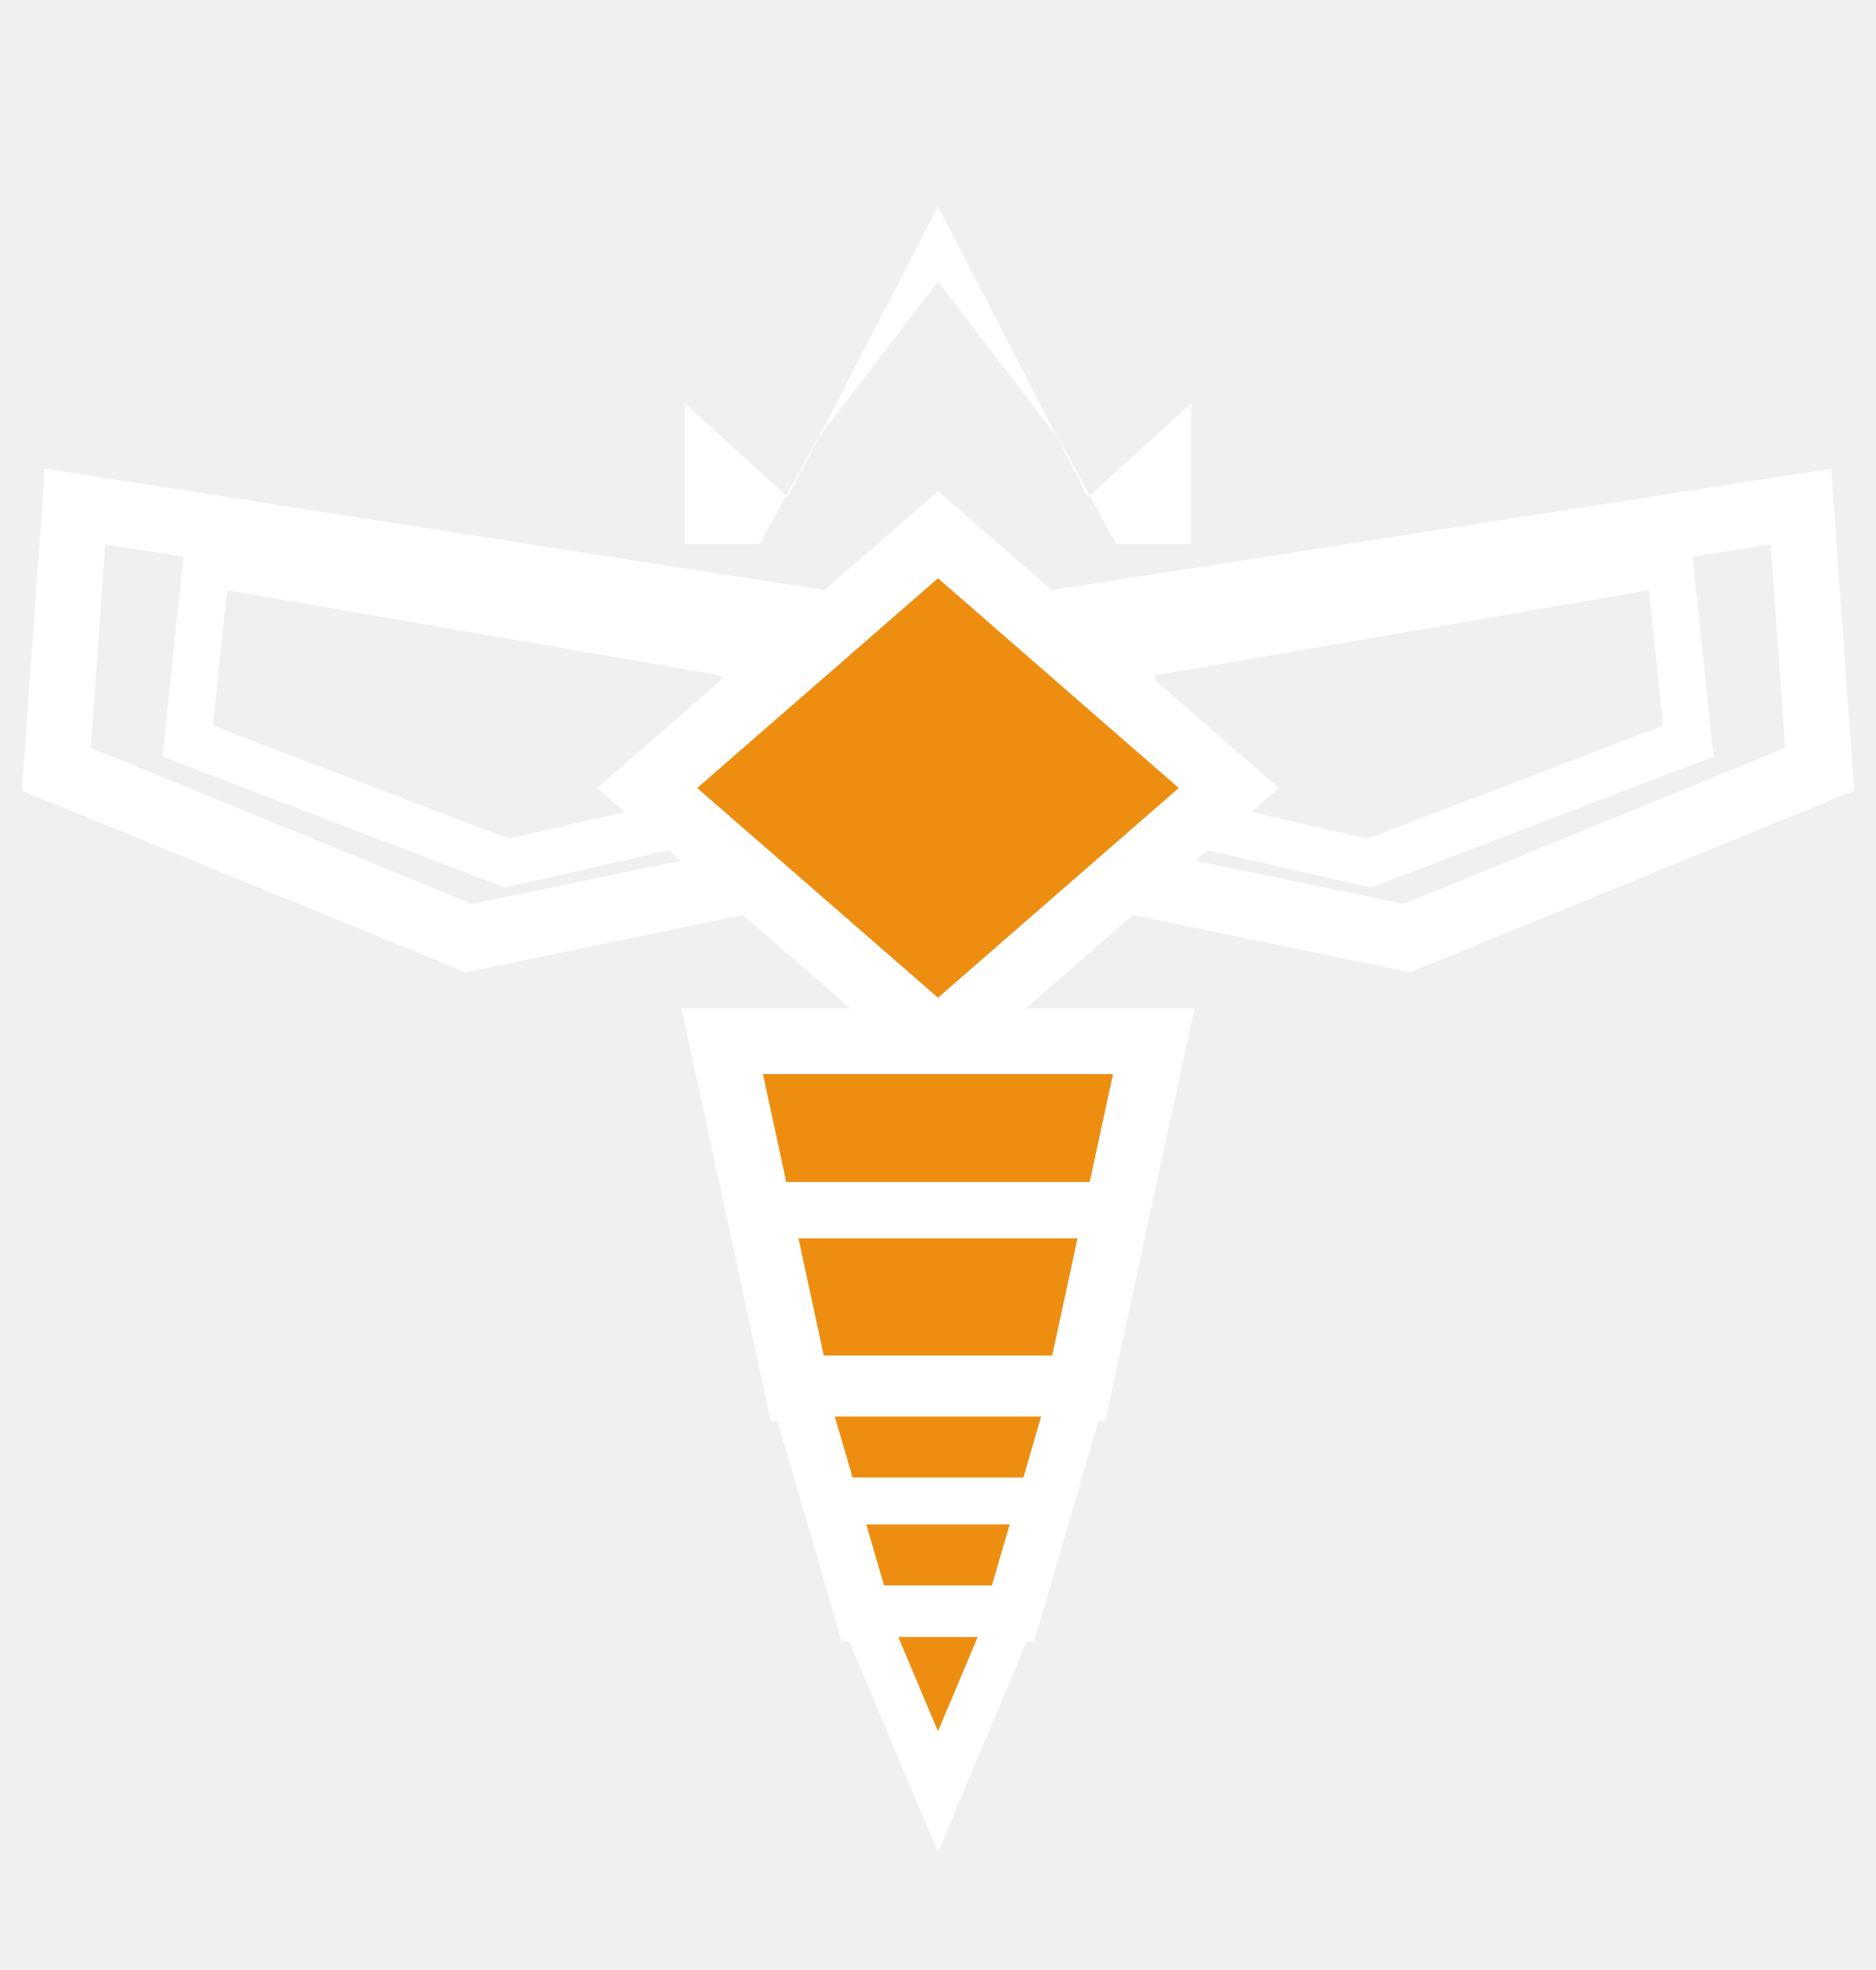
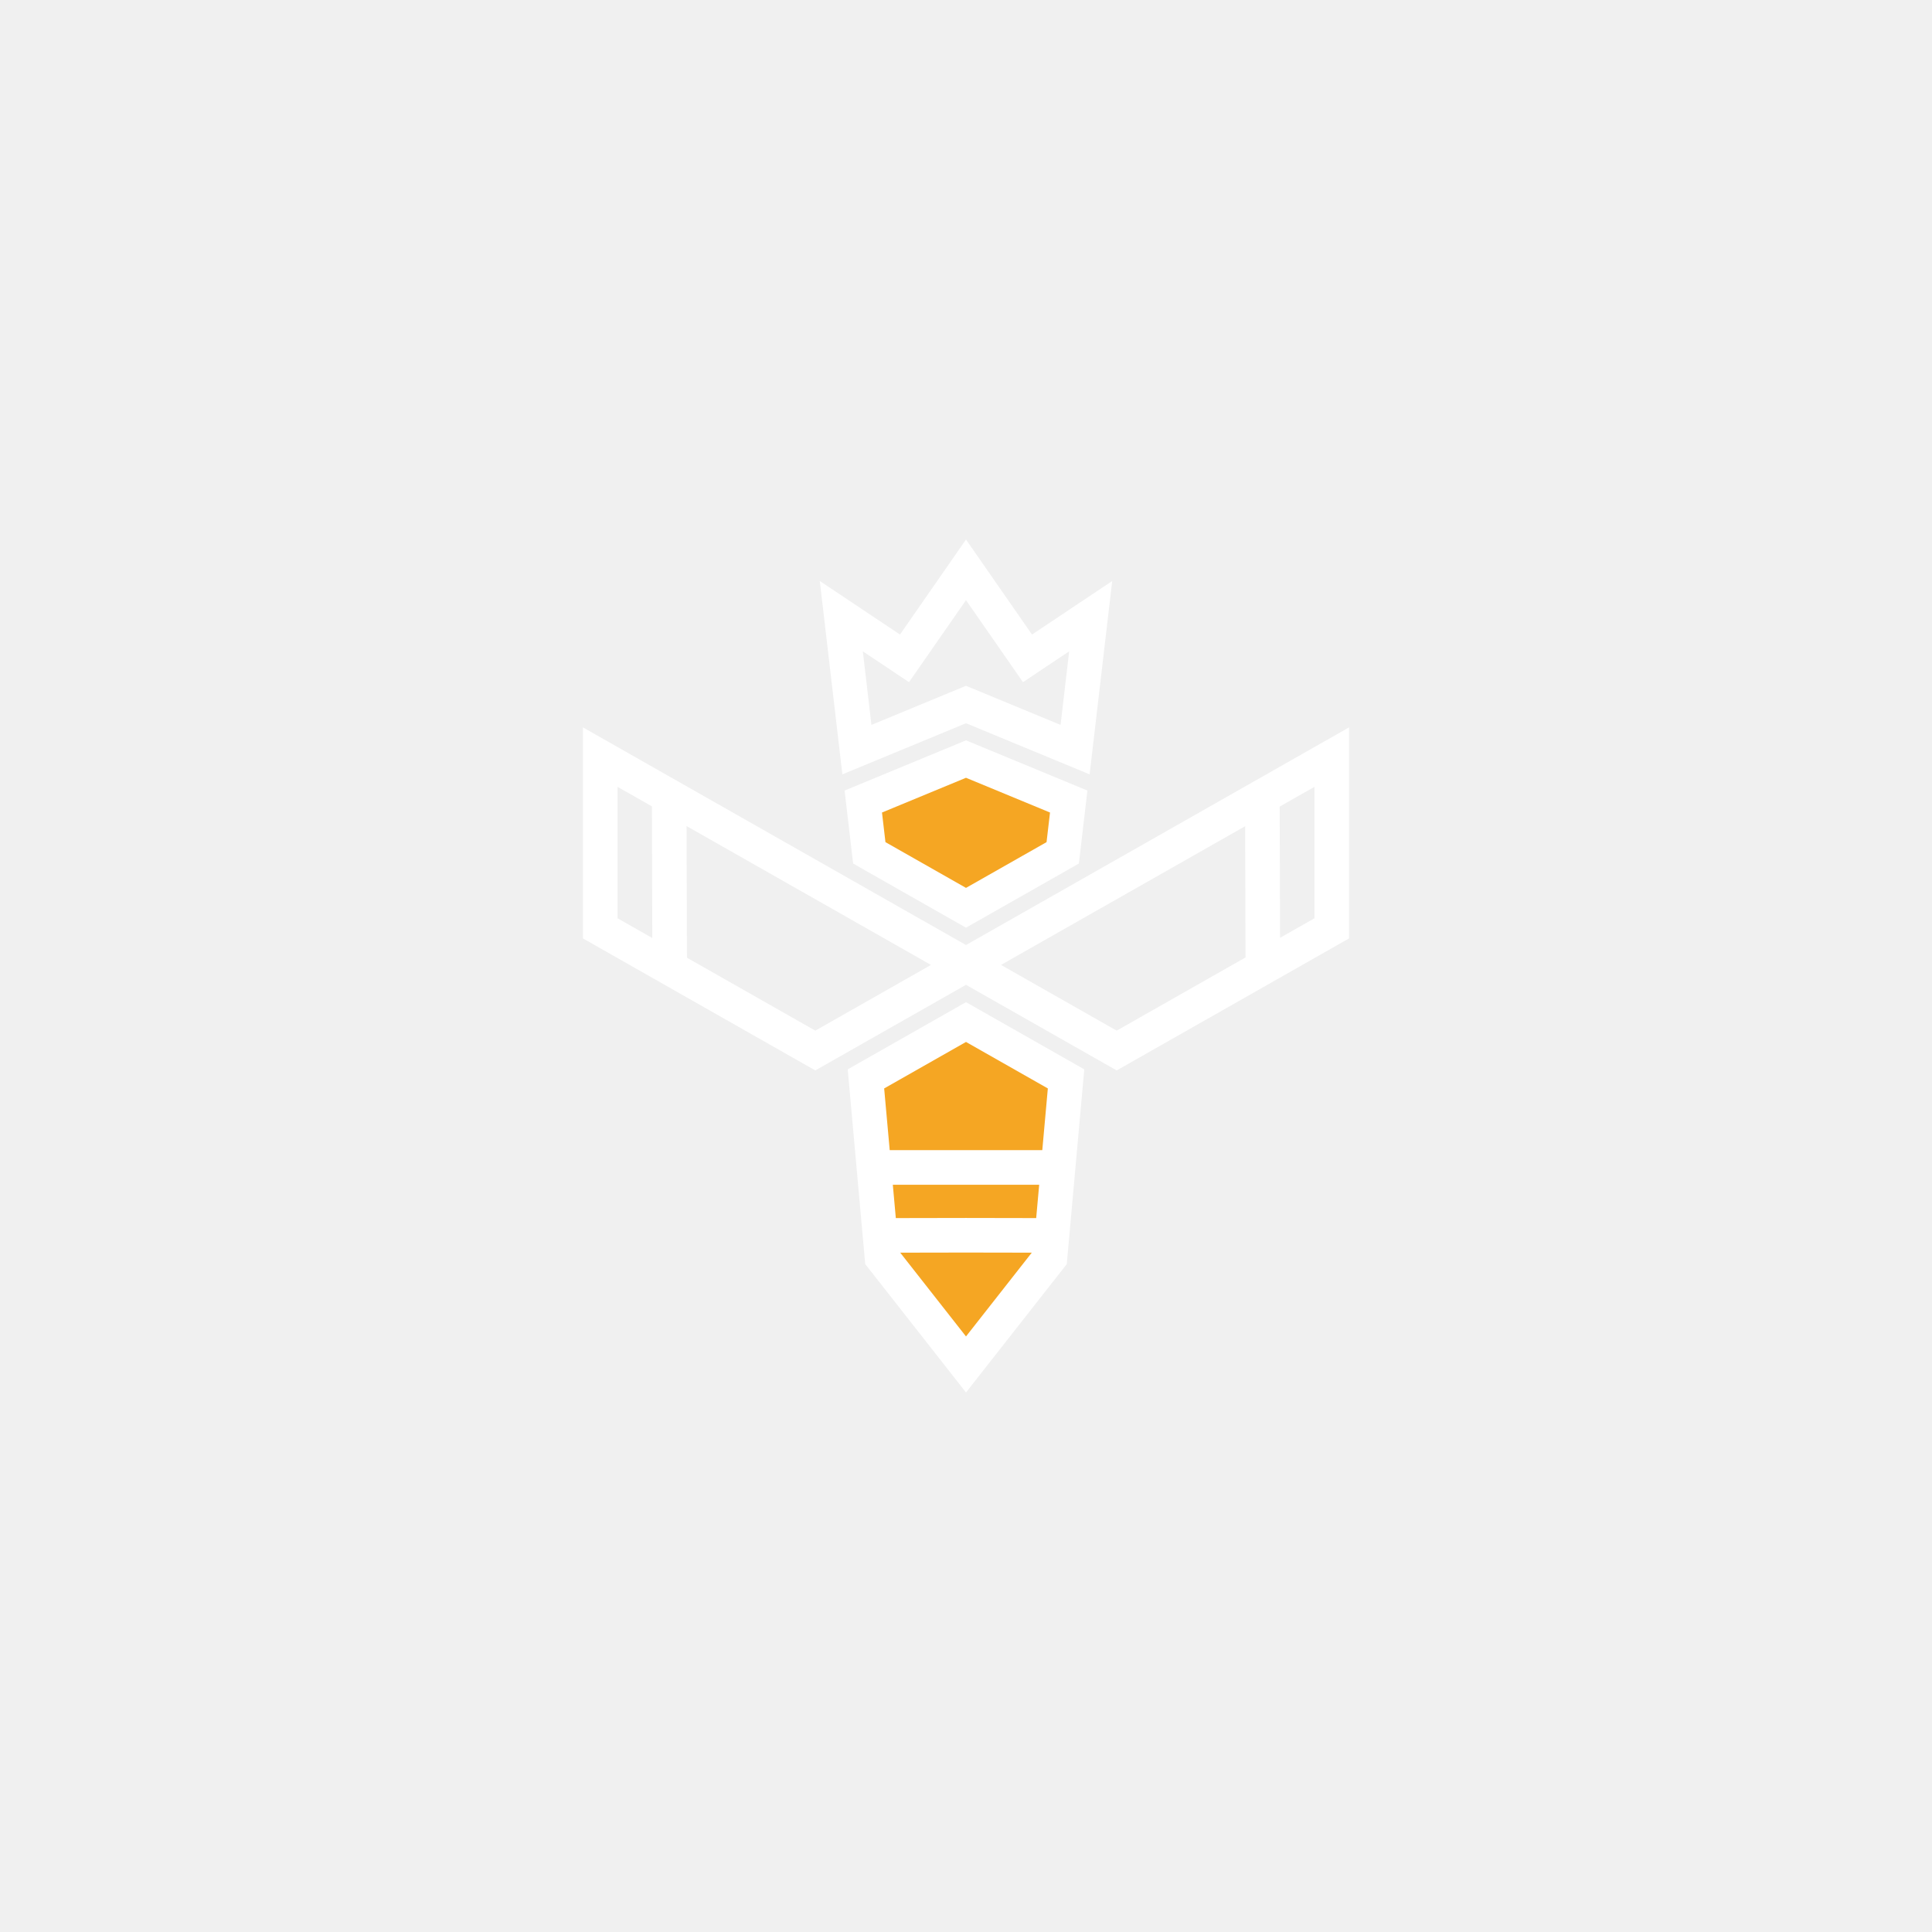
- <svg xmlns="http://www.w3.org/2000/svg" viewBox="0 0 200 210" role="img" aria-label="Bee Champs logo">
-   <path fill="#FFFFFF" d="     M 73,58 L 73,43     L 84,53 L 100,22 L 116,53     L 127,43 L 127,58     L 119,58 L 113,47 L 100,30 L 87,47 L 81,58     Z   " />
-   <polygon fill="#ED8E11" points="100,56 112,64 112,77 100,85 88,77 88,64" />
-   <path fill="none" stroke="#FFFFFF" stroke-width="7" stroke-linejoin="miter" d="M 85,66 L 8,54 L 6,82 L 50,100 L 79,94 Z" />
-   <path fill="none" stroke="#FFFFFF" stroke-width="5" stroke-linejoin="miter" d="M 80,70 L 22,60 L 20,79 L 54,92 L 76,87 Z" />
-   <path fill="none" stroke="#FFFFFF" stroke-width="7" stroke-linejoin="miter" d="M 115,66 L 192,54 L 194,82 L 150,100 L 121,94 Z" />
-   <path fill="none" stroke="#FFFFFF" stroke-width="5" stroke-linejoin="miter" d="M 120,70 L 178,60 L 180,79 L 146,92 L 124,87 Z" />
-   <polygon fill="#ED8E11" points="100,57 131,84 100,111 69,84" />
-   <polygon fill="none" stroke="#FFFFFF" stroke-width="7" stroke-linejoin="miter" points="100,57 131,84 100,111 69,84" />
-   <path fill="#ED8E11" d="M 77,111 L 123,111 L 115,148 L 85,148 Z" />
-   <path fill="none" stroke="#FFFFFF" stroke-width="7" stroke-linejoin="miter" d="M 77,111 L 123,111 L 115,148 L 85,148 Z" />
-   <line x1="79" y1="129" x2="121" y2="129" stroke="#FFFFFF" stroke-width="6" />
-   <path fill="#ED8E11" d="M 85,148 L 115,148 L 108,172 L 92,172 Z" />
-   <path fill="none" stroke="#FFFFFF" stroke-width="6" stroke-linejoin="miter" d="M 85,148 L 115,148 L 108,172 L 92,172 Z" />
-   <line x1="87" y1="160" x2="113" y2="160" stroke="#FFFFFF" stroke-width="5" />
-   <path fill="#ED8E11" d="M 92,172 L 108,172 L 100,191 Z" />
-   <path fill="none" stroke="#FFFFFF" stroke-width="5" stroke-linejoin="miter" d="M 92,172 L 108,172 L 100,191 Z" />
+ <svg xmlns="http://www.w3.org/2000/svg" viewBox="0 0 566.929 566.929" role="img" aria-label="Bee Champs Hub logo">
+   <path fill="#ffffff" d="M319.742,227.229l-36.278-15.004-36.278,15.004-6.626-56.738,23.531,15.711,19.373-27.881,19.373,27.881,23.531-15.711-6.626,56.738ZM283.464,201.241l27.752,11.48,2.521-21.592-13.551,9.048-16.722-24.067-16.722,24.067-13.551-9.048,2.521,21.592,27.752-11.48Z" />
+   <polygon fill="#ffffff" points="283.464 294.075 248.756 313.796 253.892 370.938 283.464 408.608 313.037 370.938 318.173 313.796 283.464 294.075" />
+   <polygon fill="#F5A623" points="305.851 337.501 307.479 319.393 283.464 305.75 259.45 319.393 261.078 337.501 305.851 337.501" />
+   <polygon fill="#F5A623" points="283.455 357.399 304.06 357.437 304.939 347.651 261.99 347.651 262.87 357.437 283.455 357.399" />
+   <polygon fill="#F5A623" points="302.765 367.584 283.455 367.55 264.164 367.584 283.464 392.169 302.765 367.584" />
+   <polygon fill="#ffffff" points="283.464 217.247 247.841 231.981 250.343 253.4 283.464 272.219 316.587 253.4 319.088 231.981 283.464 217.247" />
+   <polygon fill="#F5A623" points="258.813 238.428 259.828 247.116 283.464 260.545 307.102 247.116 308.117 238.428 283.464 228.232 258.813 238.428" />
+   <path fill="#ffffff" d="M283.464,277.311l-112.408-63.869v61.923l68.189,38.743,44.219-25.124,44.22,25.124,68.189-38.743v-61.923l-112.409,63.869ZM181.206,230.884l10.096,5.737.113,38.637-10.209-5.801v-38.573ZM239.245,302.434l-37.664-21.398-.112-38.637,71.722,40.75-33.946,19.286ZM293.738,283.147l71.637-40.702.113,38.51-37.804,21.479-33.946-19.286ZM385.723,269.458l-10.102,5.74-.112-38.51,10.214-5.804v38.573Z" />
</svg>
